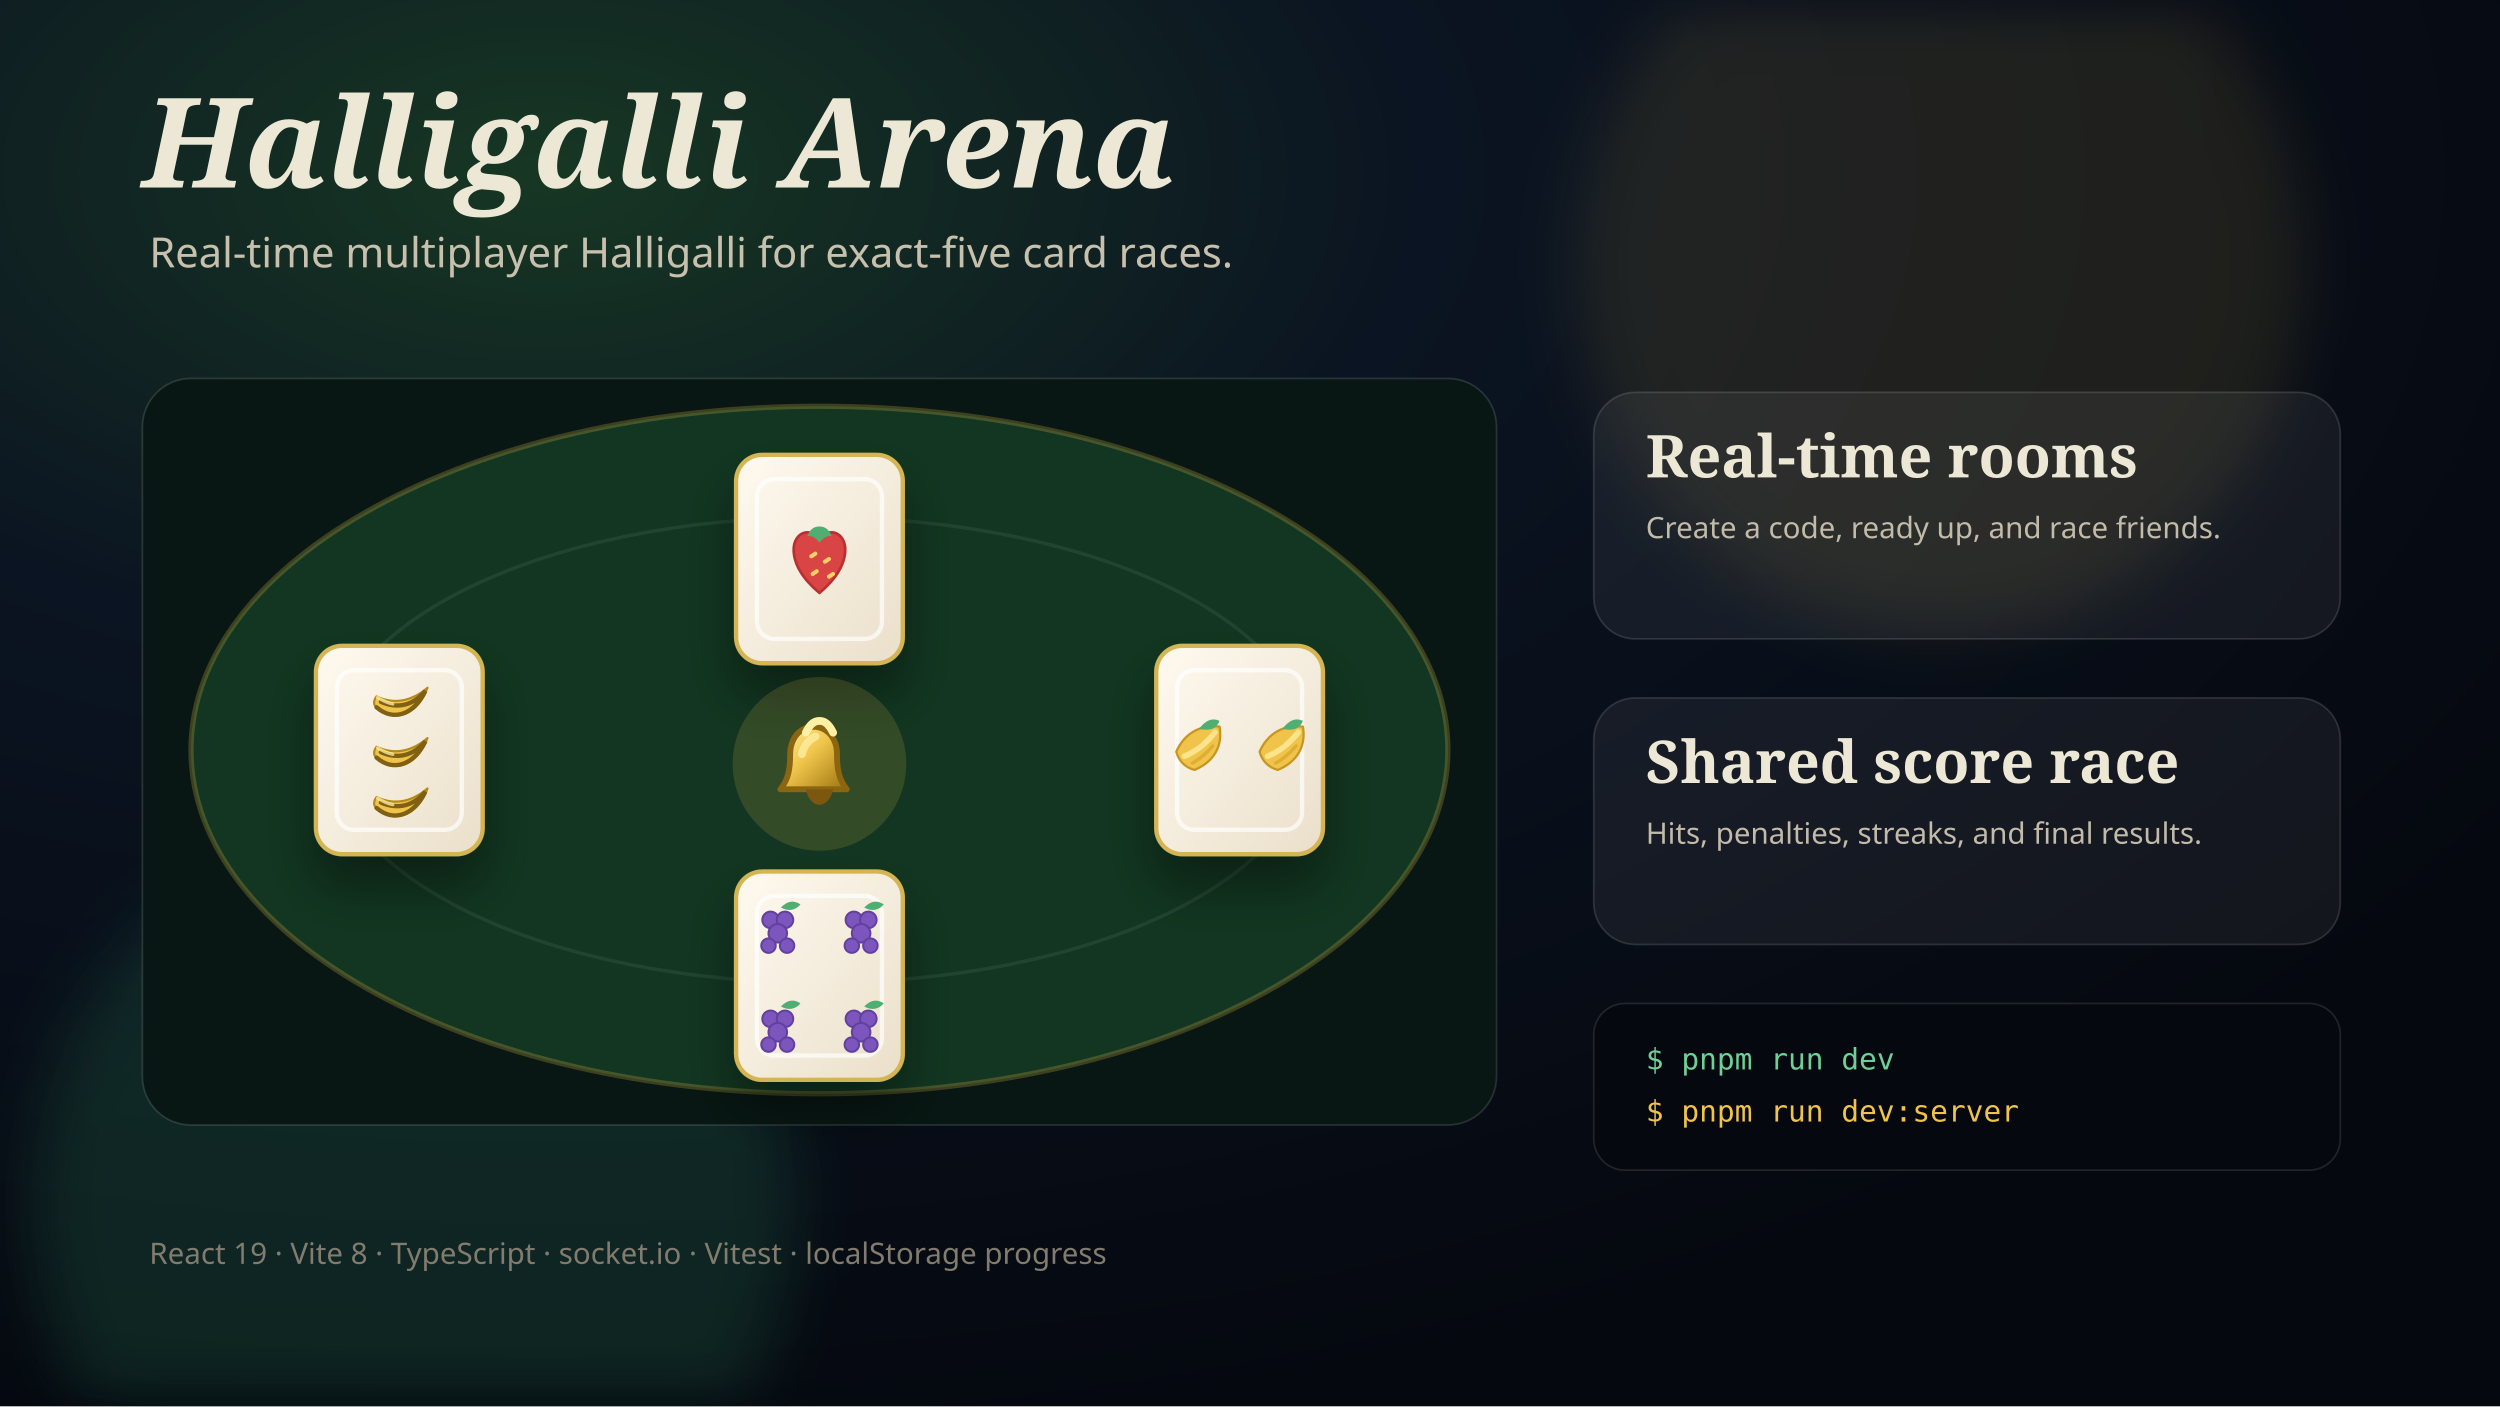
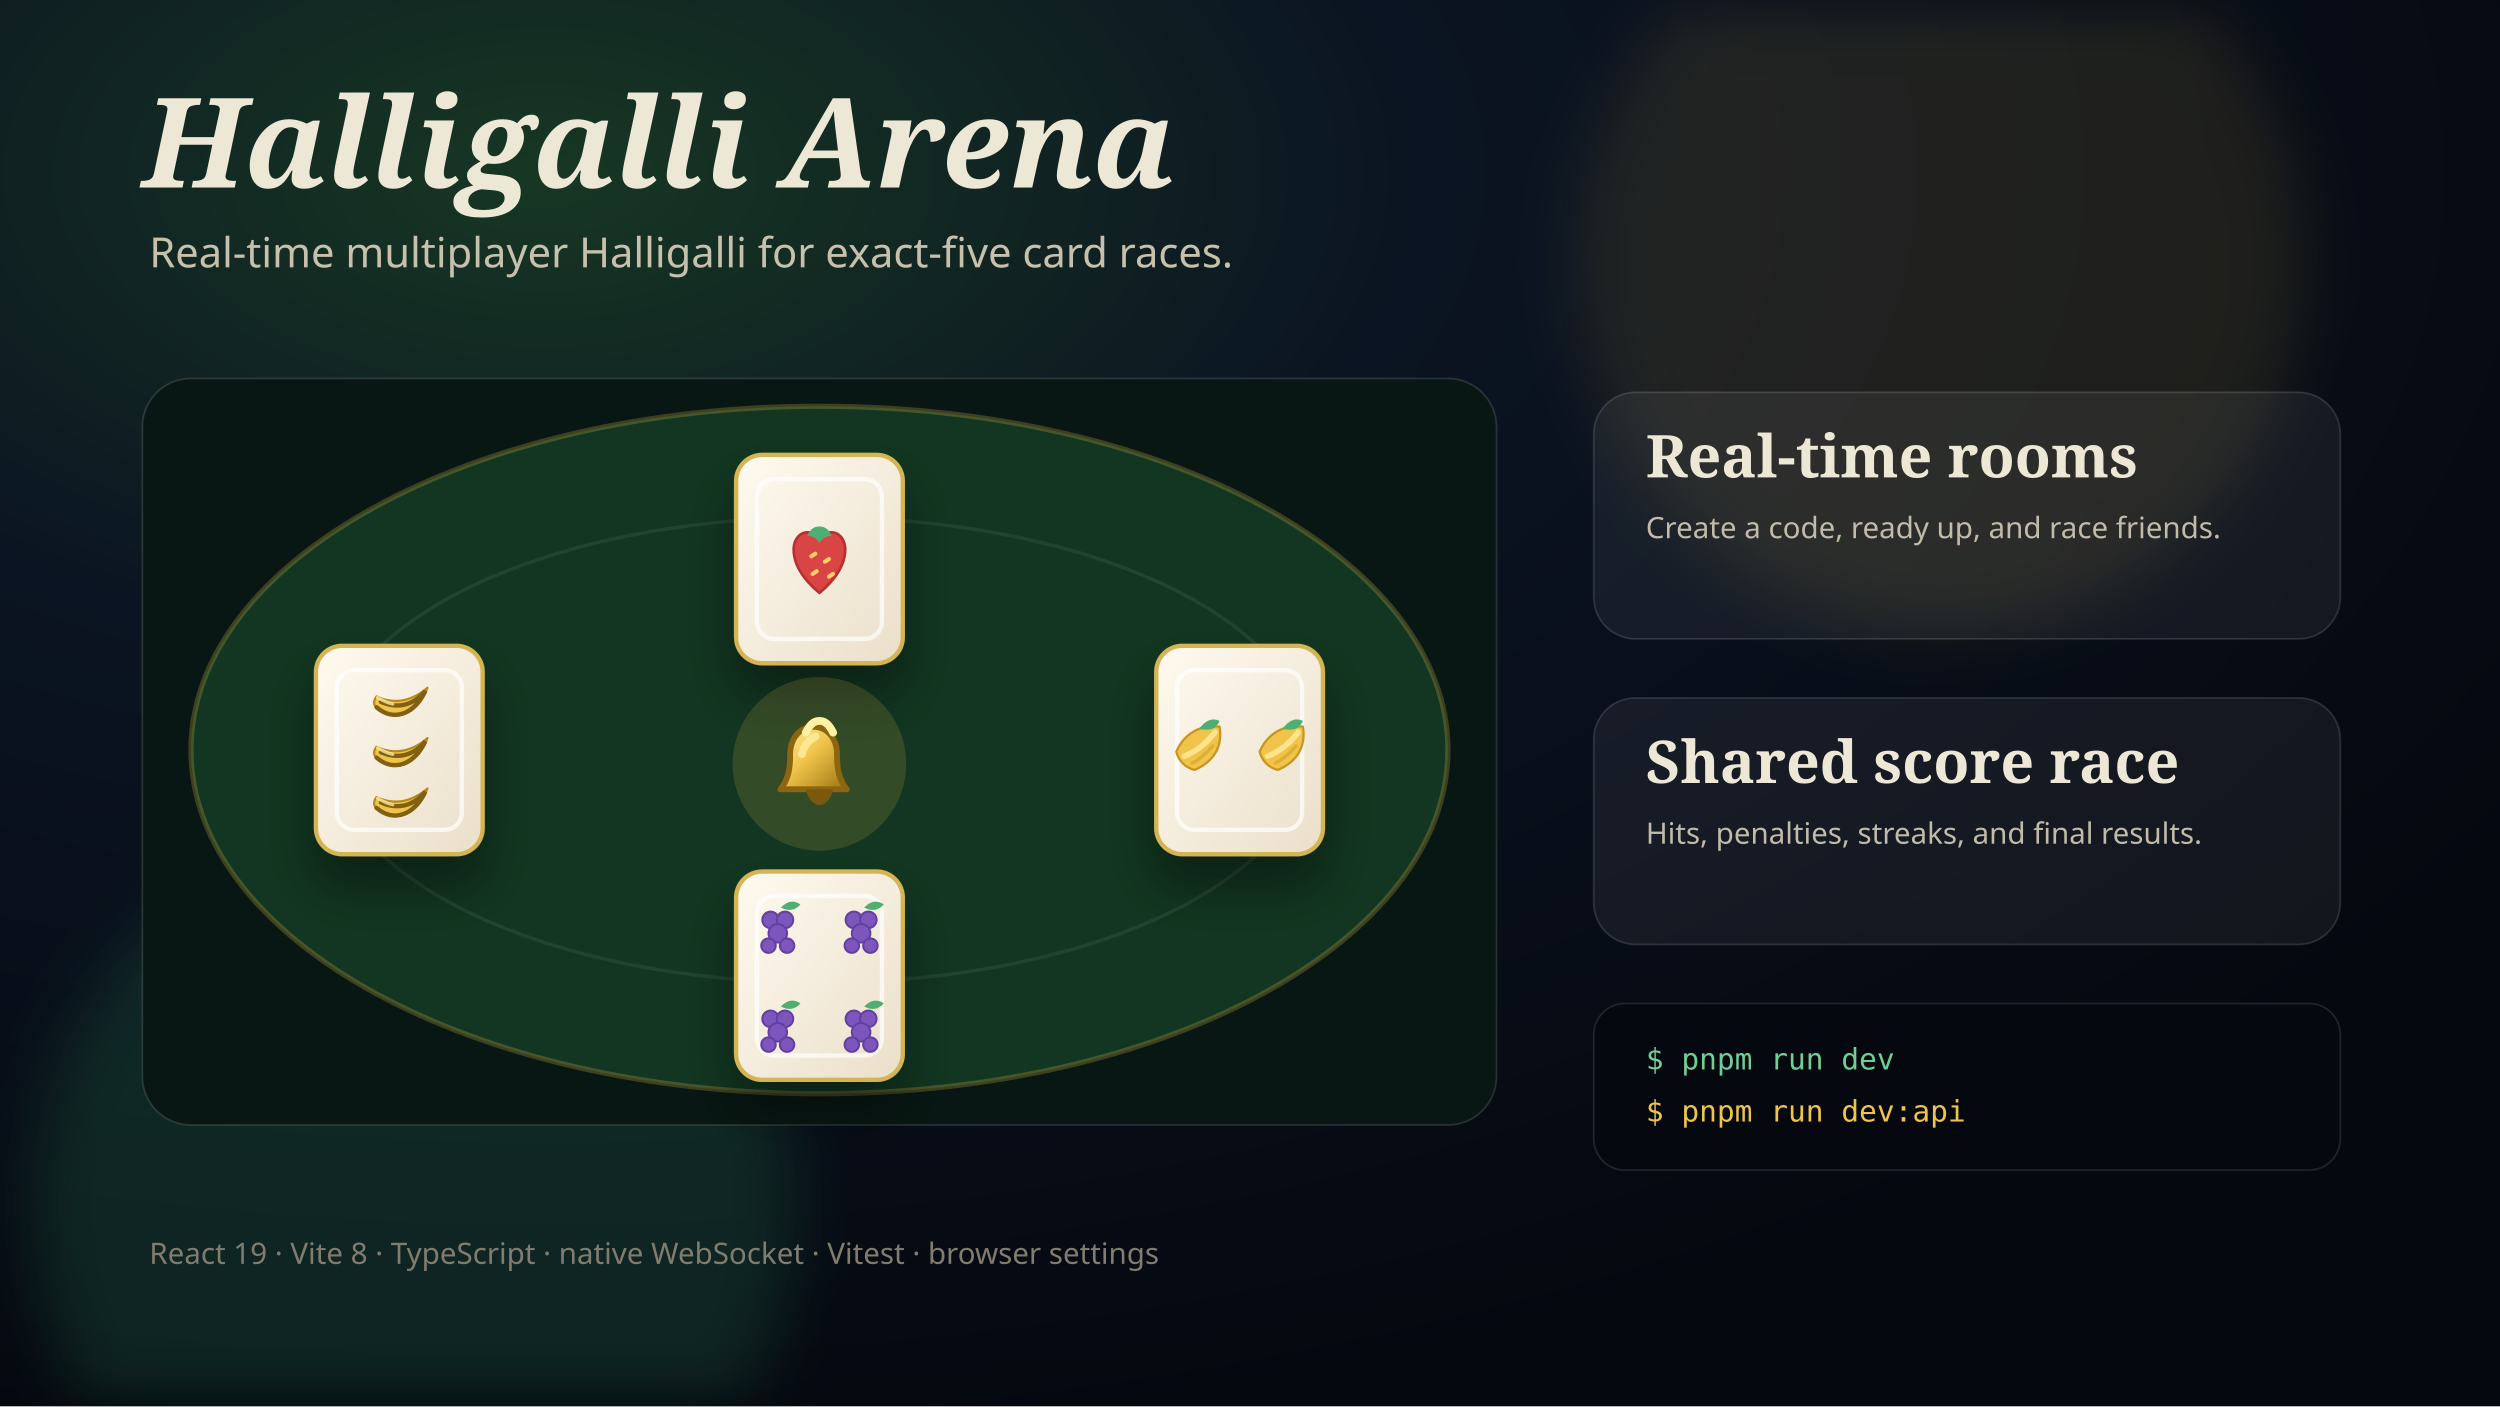
<svg xmlns="http://www.w3.org/2000/svg" viewBox="0 0 1440 810" role="img" aria-labelledby="title desc">
  <defs>
    <radialGradient id="page" cx="22%" cy="12%" r="92%">
      <stop offset="0" stop-color="#173723" />
      <stop offset=".38" stop-color="#0b1422" />
      <stop offset="1" stop-color="#05080f" />
    </radialGradient>
    <linearGradient id="gold" x1="0" x2="1" y1="0" y2="1">
      <stop offset="0" stop-color="#fff0a3" />
      <stop offset=".45" stop-color="#f0c44a" />
      <stop offset="1" stop-color="#9b7311" />
    </linearGradient>
    <linearGradient id="card" x1="0" x2="1" y1="0" y2="1">
      <stop offset="0" stop-color="#fffaf0" />
      <stop offset="1" stop-color="#eadfca" />
    </linearGradient>
    <filter id="soft" x="-20%" y="-20%" width="140%" height="140%">
      <feGaussianBlur stdDeviation="18" />
    </filter>
    <filter id="lift" x="-25%" y="-25%" width="150%" height="150%">
      <feDropShadow dx="0" dy="18" stdDeviation="14" flood-color="#020409" flood-opacity=".38" />
    </filter>
    <symbol id="strawberry" viewBox="0 0 64 64">
      <path d="M32 57C20 47 13 36 13 25c0-9 7-16 16-11 1 1 2 2 3 3 1-1 2-2 3-3 9-5 16 2 16 11 0 11-7 22-19 32Z" fill="#d94545" stroke="#b93030" stroke-width="2" stroke-linejoin="round" />
      <path d="M23 15c4 0 6 1 9 5 3-4 5-5 9-5-2-5-5-7-9-7s-7 2-9 7Z" fill="#4fae72" />
      <path d="M29 28l-3 2m13 2l-3 2m-6 7l-3 2m15 0l-3 2" stroke="#ffd166" stroke-width="3" stroke-linecap="round" />
    </symbol>
    <symbol id="banana" viewBox="0 0 64 64">
      <path d="M11 39c17 15 38 7 47-18-14 12-30 16-47 8-3 4-3 8 0 10Z" fill="#f0c44a" stroke="#b58a1b" stroke-width="2" stroke-linejoin="round" />
      <path d="M15 34c16 7 30 3 41-10-10 21-29 29-45 15" fill="none" stroke="#806012" stroke-width="4" stroke-linecap="round" />
      <path d="M12 30c5 3 9 5 14 6" stroke="#fff0a3" stroke-width="3" stroke-linecap="round" opacity=".75" />
    </symbol>
    <symbol id="lemon" viewBox="0 0 64 64">
      <path d="M13 35c7-16 21-24 38-22 3 17-5 31-22 38-8-2-14-8-16-16Z" fill="#f0c44a" stroke="#c89620" stroke-width="2" stroke-linejoin="round" />
      <path d="M33 15c6-8 12-10 18-7-3 7-8 9-18 7Z" fill="#4fae72" />
      <path d="M20 39c10-4 19-11 27-21" stroke="#fff0a3" stroke-width="5" stroke-linecap="round" opacity=".72" />
      <path d="M27 45c6-3 12-8 18-15" stroke="#d39c21" stroke-width="3" stroke-linecap="round" opacity=".55" />
    </symbol>
    <symbol id="grapes" viewBox="0 0 64 64">
      <path d="M35 13c7-7 13-7 19-3-5 6-12 7-19 3Z" fill="#4fae72" />
      <g fill="#7d56bd" stroke="#6240a0" stroke-width="2">
        <circle cx="25" cy="25" r="8" />
        <circle cx="39" cy="25" r="8" />
        <circle cx="32" cy="38" r="9" />
        <circle cx="23" cy="50" r="7" />
        <circle cx="41" cy="50" r="7" />
      </g>
    </symbol>
    <symbol id="bell" viewBox="0 0 64 64">
      <path d="M18 45h28c-4-5-5-10-5-18 0-8-5-14-12-14s-12 6-12 14c0 8-1 13-5 18Z" fill="url(#gold)" stroke="#8b650f" stroke-width="3" stroke-linejoin="round" />
      <path d="M25 45c1 5 4 8 7 8s6-3 7-8Z" fill="#7b580d" />
      <path d="M25 16c2-4 4-6 7-6s5 2 7 6" fill="none" stroke="#fff0a3" stroke-width="4" stroke-linecap="round" />
      <path d="M23 27c1-4 3-7 7-9" fill="none" stroke="#fff0a3" stroke-width="4" stroke-linecap="round" opacity=".75" />
    </symbol>
  </defs>
  <rect width="1440" height="810" fill="url(#page)" />
  <circle cx="1118" cy="152" r="210" fill="#f0c44a" opacity=".1" filter="url(#soft)" />
  <circle cx="238" cy="694" r="220" fill="#1f5840" opacity=".34" filter="url(#soft)" />
  <text x="82" y="108" fill="#ede8d5" font-family="Georgia, serif" font-size="72" font-style="italic" font-weight="700">Halligalli Arena</text>
  <text x="86" y="154" fill="#c7c0ad" font-family="Verdana, sans-serif" font-size="24">Real-time multiplayer Halligalli for exact-five card races.</text>
  <g transform="translate(82 218)">
    <rect width="780" height="430" rx="28" fill="#081713" stroke="#ffffff" stroke-opacity=".13" />
    <ellipse cx="390" cy="214" rx="362" ry="198" fill="#123621" stroke="#e8c34a" stroke-opacity=".24" stroke-width="3" />
    <ellipse cx="390" cy="214" rx="282" ry="134" fill="none" stroke="#ffffff" stroke-opacity=".07" stroke-width="2" />
    <g filter="url(#lift)">
      <rect x="342" y="44" width="96" height="120" rx="15" fill="url(#card)" stroke="#d5b552" stroke-width="2.5" />
      <rect x="354" y="58" width="72" height="92" rx="10" fill="none" stroke="#ffffff" stroke-opacity=".68" stroke-width="2.5" />
      <rect x="342" y="284" width="96" height="120" rx="15" fill="url(#card)" stroke="#d5b552" stroke-width="2.5" />
      <rect x="354" y="298" width="72" height="92" rx="10" fill="none" stroke="#ffffff" stroke-opacity=".68" stroke-width="2.5" />
      <rect x="100" y="154" width="96" height="120" rx="15" fill="url(#card)" stroke="#d5b552" stroke-width="2.5" />
      <rect x="112" y="168" width="72" height="92" rx="10" fill="none" stroke="#ffffff" stroke-opacity=".68" stroke-width="2.5" />
      <rect x="584" y="154" width="96" height="120" rx="15" fill="url(#card)" stroke="#d5b552" stroke-width="2.5" />
      <rect x="596" y="168" width="72" height="92" rx="10" fill="none" stroke="#ffffff" stroke-opacity=".68" stroke-width="2.5" />
    </g>
    <use href="#strawberry" x="365" y="79" width="50" height="50" />
    <g>
      <use href="#banana" x="128" y="165" width="40" height="40" />
      <use href="#banana" x="128" y="194" width="40" height="40" />
      <use href="#banana" x="128" y="223" width="40" height="40" />
    </g>
    <g>
      <use href="#lemon" x="587" y="192" width="42" height="42" />
      <use href="#lemon" x="635" y="192" width="42" height="42" />
    </g>
    <g>
      <use href="#grapes" x="347" y="297" width="38" height="38" />
      <use href="#grapes" x="395" y="297" width="38" height="38" />
      <use href="#grapes" x="347" y="354" width="38" height="38" />
      <use href="#grapes" x="395" y="354" width="38" height="38" />
    </g>
    <g>
      <circle cx="390" cy="222" r="50" fill="#f0c44a" fill-opacity=".15" />
      <use href="#bell" x="354" y="186" width="72" height="72" />
    </g>
  </g>
  <g transform="translate(918 226)">
    <rect width="430" height="142" rx="24" fill="#ffffff" fill-opacity=".058" stroke="#ffffff" stroke-opacity=".13" />
    <text x="30" y="49" fill="#ede8d5" font-family="Georgia, serif" font-size="34" font-weight="700">Real-time rooms</text>
    <text x="30" y="84" fill="#c2bbaa" font-family="Verdana, sans-serif" font-size="17">Create a code, ready up, and race friends.</text>
  </g>
  <g transform="translate(918 402)">
    <rect width="430" height="142" rx="24" fill="#ffffff" fill-opacity=".058" stroke="#ffffff" stroke-opacity=".13" />
    <text x="30" y="49" fill="#ede8d5" font-family="Georgia, serif" font-size="34" font-weight="700">Shared score race</text>
    <text x="30" y="84" fill="#c2bbaa" font-family="Verdana, sans-serif" font-size="17">Hits, penalties, streaks, and final results.</text>
  </g>
  <g transform="translate(918 578)">
    <rect width="430" height="96" rx="18" fill="#05080f" stroke="#ffffff" stroke-opacity=".11" />
    <text x="30" y="38" fill="#6fcf97" font-family="ui-monospace, SFMono-Regular, Menlo, monospace" font-size="17">$ pnpm run dev</text>
-     <text x="30" y="68" fill="#f0c44a" font-family="ui-monospace, SFMono-Regular, Menlo, monospace" font-size="17">$ pnpm run dev:server</text>
+     <text x="30" y="68" fill="#f0c44a" font-family="ui-monospace, SFMono-Regular, Menlo, monospace" font-size="17">$ pnpm run dev:api</text>
  </g>
-   <text x="86" y="728" fill="#827c6e" font-family="Verdana, sans-serif" font-size="17">React 19 · Vite 8 · TypeScript · socket.io · Vitest · localStorage progress</text>
+   <text x="86" y="728" fill="#827c6e" font-family="Verdana, sans-serif" font-size="17">React 19 · Vite 8 · TypeScript · native WebSocket · Vitest · browser settings</text>
</svg>
